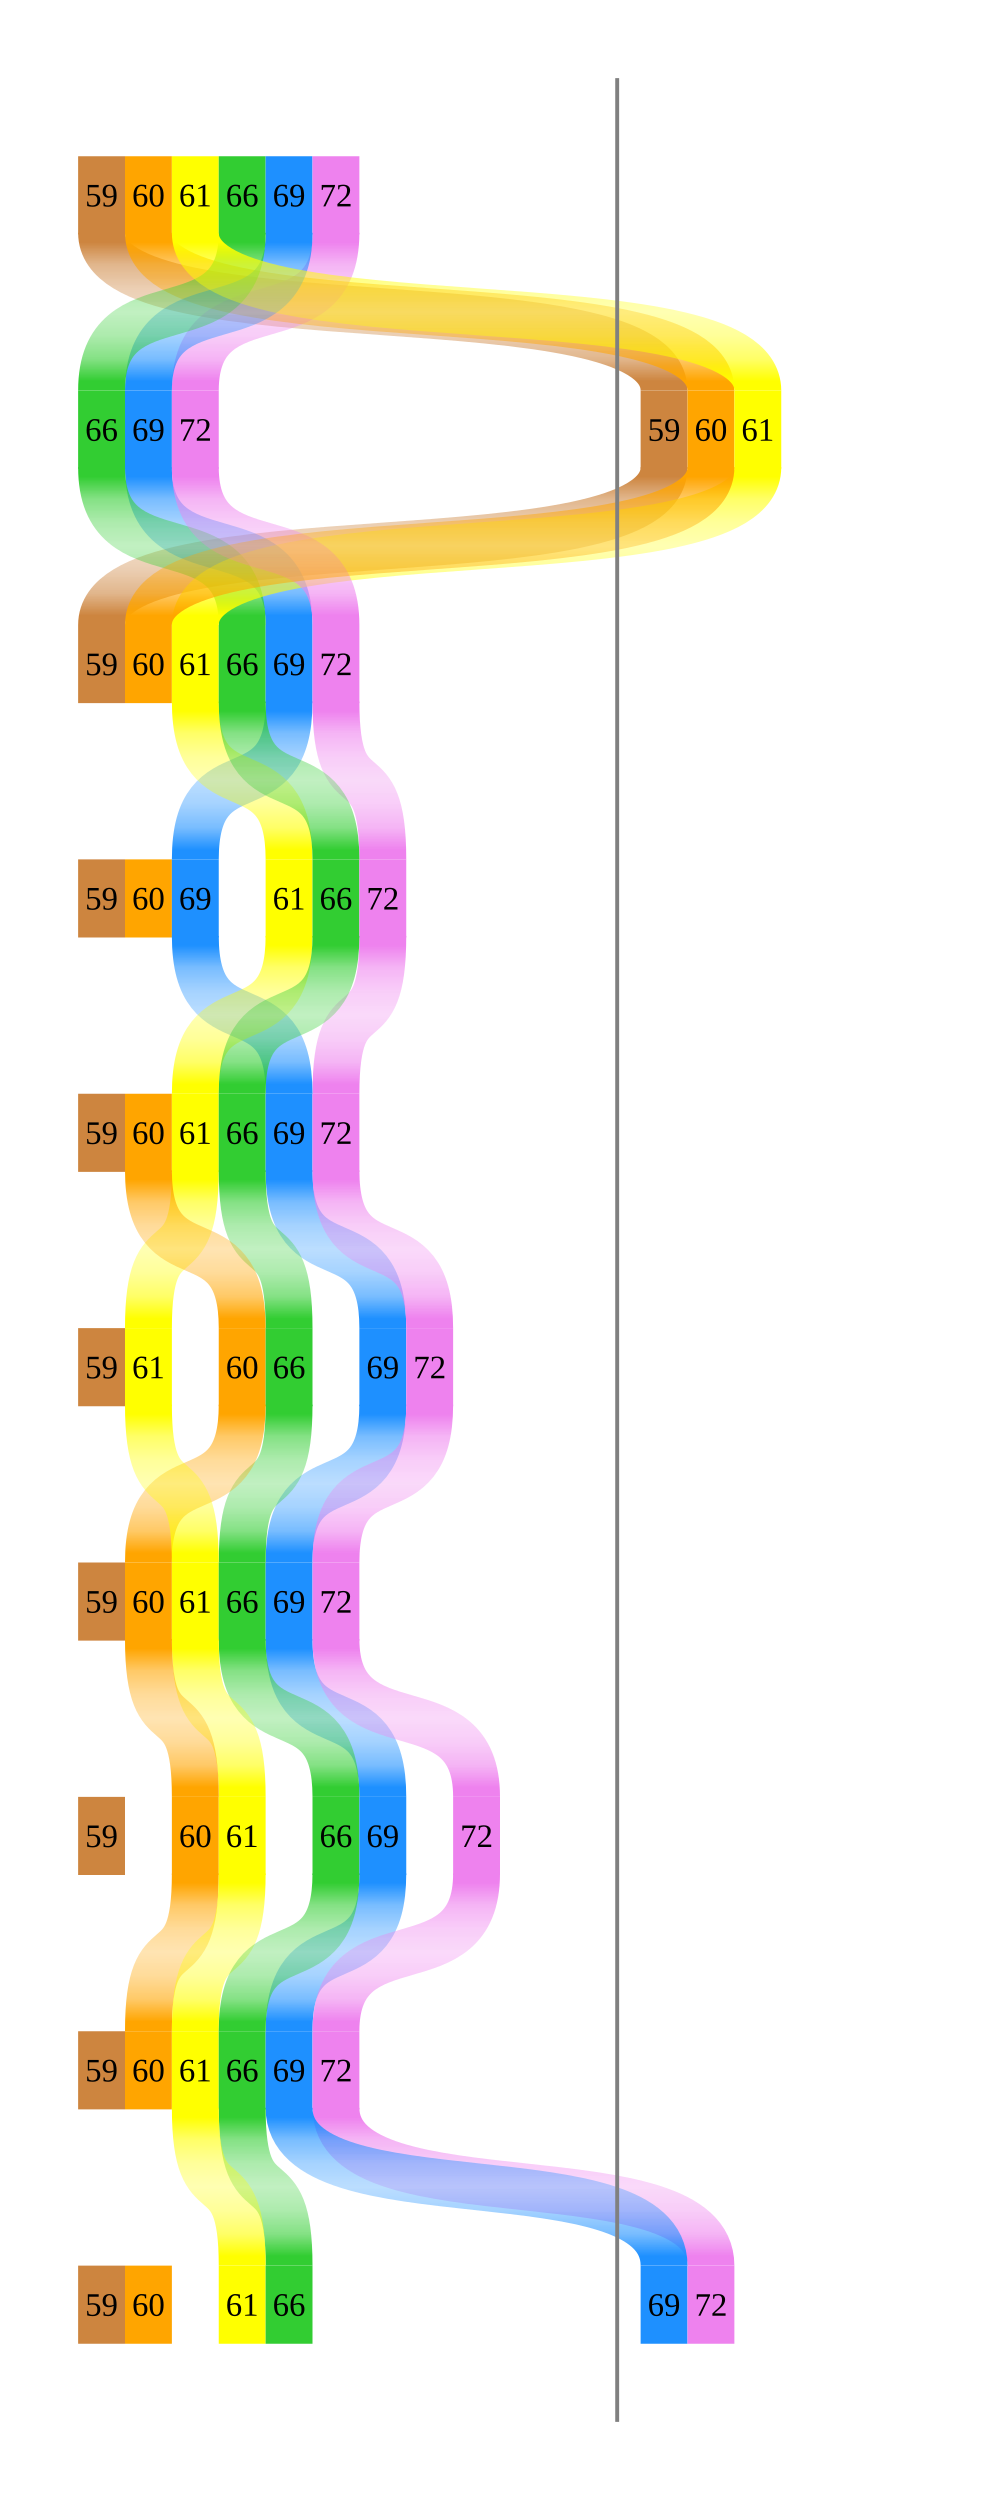
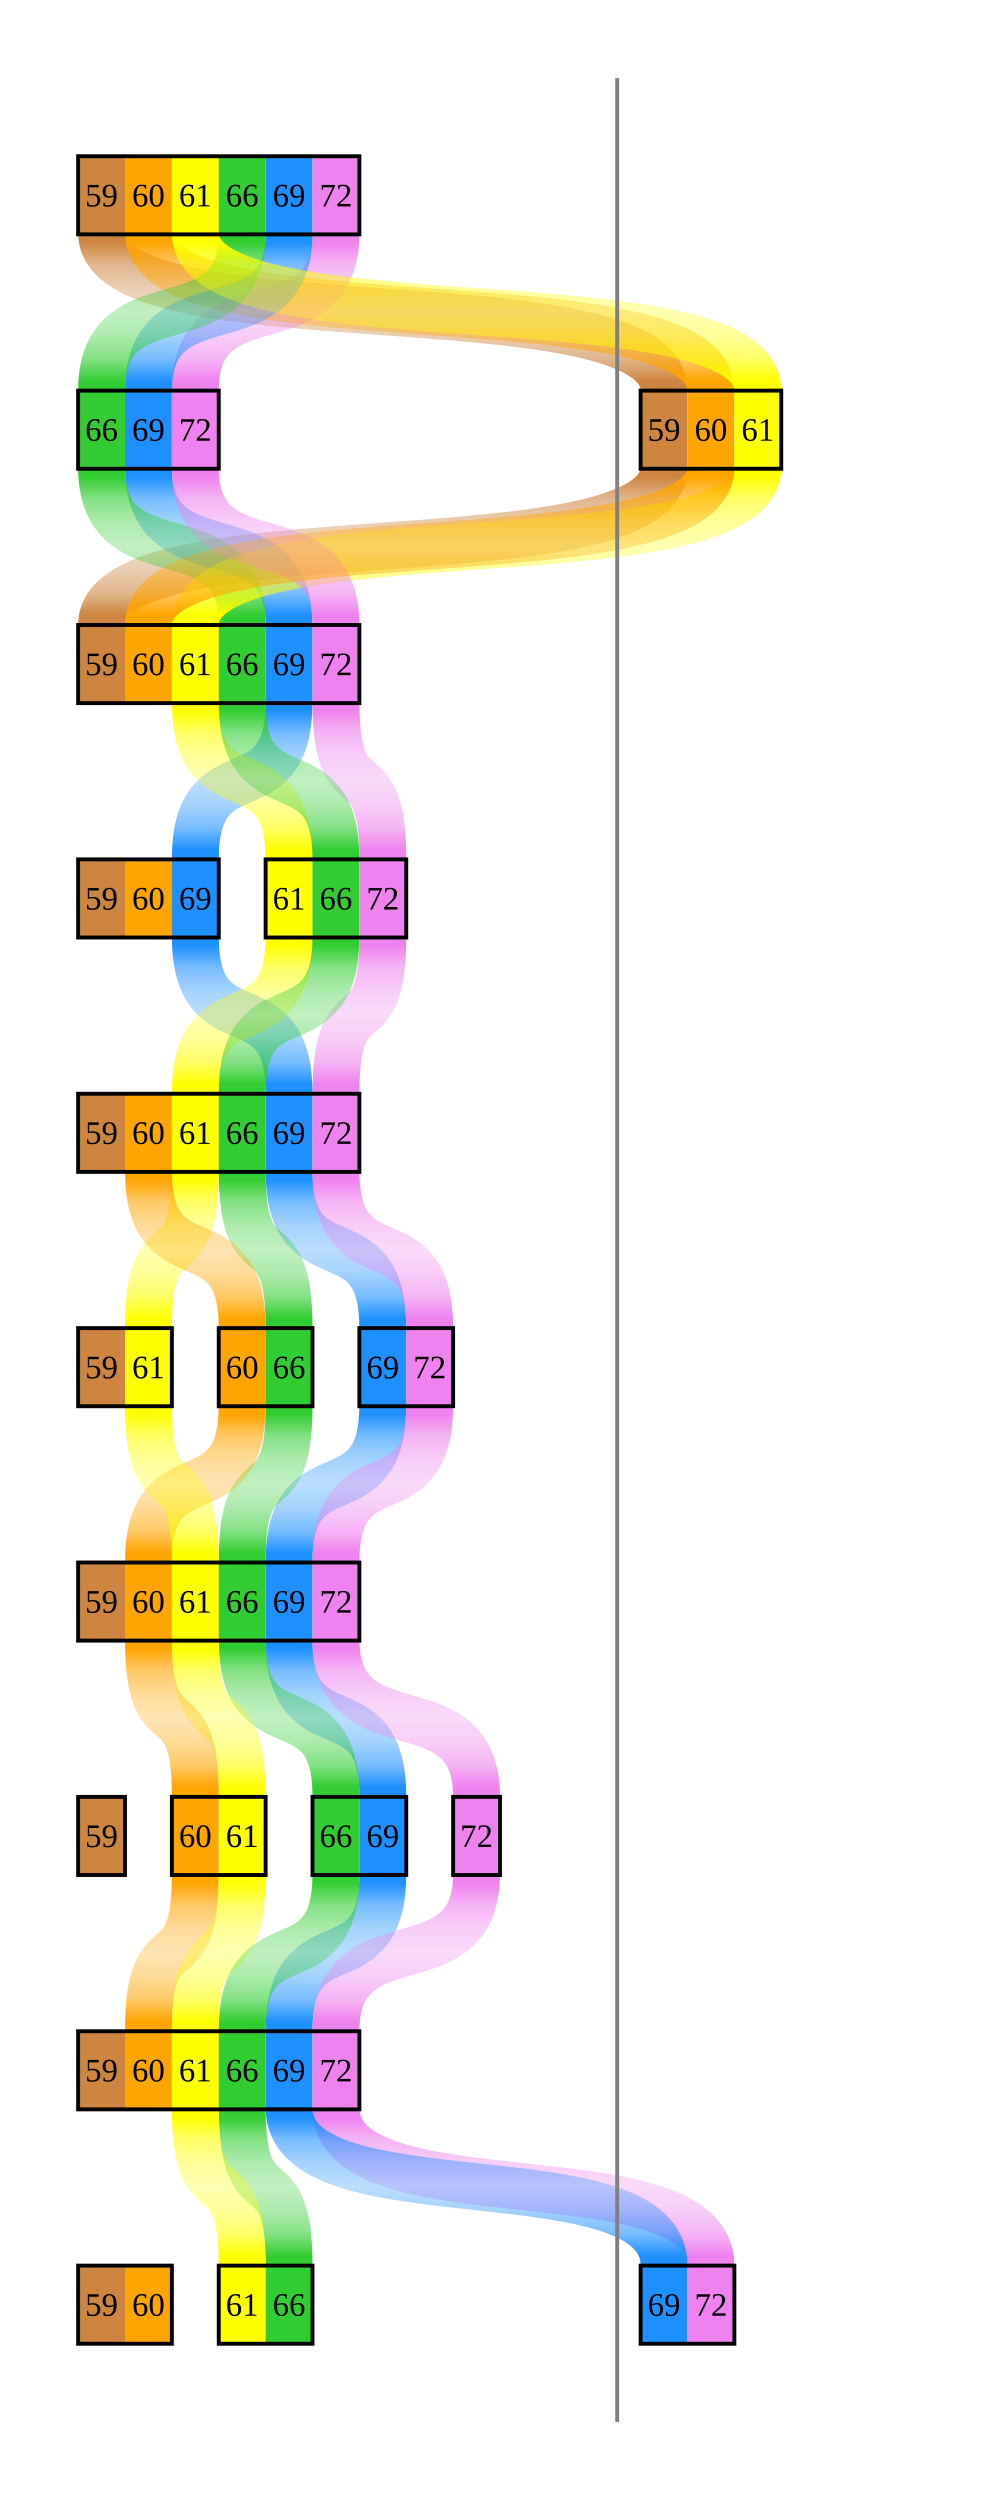
<svg xmlns="http://www.w3.org/2000/svg" viewBox="0 -10 126.0 320.0">
  <g transform="translate(10, 10)">
    <defs>
      <linearGradient id="dodgerblueGradient" x1="0%" x2="0%" y1="0%" y2="100%">
        <stop offset="0%" stop-color="dodgerblue" stop-opacity="1" />
        <stop offset="6%" stop-color="dodgerblue" stop-opacity="1" />
        <stop offset="20%" stop-color="dodgerblue" stop-opacity=".6" />
        <stop offset="35%" stop-color="dodgerblue" stop-opacity=".4" />
        <stop offset="50%" stop-color="dodgerblue" stop-opacity=".3" />
        <stop offset="65%" stop-color="dodgerblue" stop-opacity=".4" />
        <stop offset="80%" stop-color="dodgerblue" stop-opacity=".6" />
        <stop offset="94%" stop-color="dodgerblue" stop-opacity="1" />
        <stop offset="100%" stop-color="dodgerblue" stop-opacity="1" />
      </linearGradient>
      <linearGradient id="yellowGradient" x1="0%" x2="0%" y1="0%" y2="100%">
        <stop offset="0%" stop-color="yellow" stop-opacity="1" />
        <stop offset="6%" stop-color="yellow" stop-opacity="1" />
        <stop offset="20%" stop-color="yellow" stop-opacity=".6" />
        <stop offset="35%" stop-color="yellow" stop-opacity=".4" />
        <stop offset="50%" stop-color="yellow" stop-opacity=".3" />
        <stop offset="65%" stop-color="yellow" stop-opacity=".4" />
        <stop offset="80%" stop-color="yellow" stop-opacity=".6" />
        <stop offset="94%" stop-color="yellow" stop-opacity="1" />
        <stop offset="100%" stop-color="yellow" stop-opacity="1" />
      </linearGradient>
      <linearGradient id="violetGradient" x1="0%" x2="0%" y1="0%" y2="100%">
        <stop offset="0%" stop-color="violet" stop-opacity="1" />
        <stop offset="6%" stop-color="violet" stop-opacity="1" />
        <stop offset="20%" stop-color="violet" stop-opacity=".6" />
        <stop offset="35%" stop-color="violet" stop-opacity=".4" />
        <stop offset="50%" stop-color="violet" stop-opacity=".3" />
        <stop offset="65%" stop-color="violet" stop-opacity=".4" />
        <stop offset="80%" stop-color="violet" stop-opacity=".6" />
        <stop offset="94%" stop-color="violet" stop-opacity="1" />
        <stop offset="100%" stop-color="violet" stop-opacity="1" />
      </linearGradient>
      <linearGradient id="orangeGradient" x1="0%" x2="0%" y1="0%" y2="100%">
        <stop offset="0%" stop-color="orange" stop-opacity="1" />
        <stop offset="6%" stop-color="orange" stop-opacity="1" />
        <stop offset="20%" stop-color="orange" stop-opacity=".6" />
        <stop offset="35%" stop-color="orange" stop-opacity=".4" />
        <stop offset="50%" stop-color="orange" stop-opacity=".3" />
        <stop offset="65%" stop-color="orange" stop-opacity=".4" />
        <stop offset="80%" stop-color="orange" stop-opacity=".6" />
        <stop offset="94%" stop-color="orange" stop-opacity="1" />
        <stop offset="100%" stop-color="orange" stop-opacity="1" />
      </linearGradient>
      <linearGradient id="limegreenGradient" x1="0%" x2="0%" y1="0%" y2="100%">
        <stop offset="0%" stop-color="limegreen" stop-opacity="1" />
        <stop offset="6%" stop-color="limegreen" stop-opacity="1" />
        <stop offset="20%" stop-color="limegreen" stop-opacity=".6" />
        <stop offset="35%" stop-color="limegreen" stop-opacity=".4" />
        <stop offset="50%" stop-color="limegreen" stop-opacity=".3" />
        <stop offset="65%" stop-color="limegreen" stop-opacity=".4" />
        <stop offset="80%" stop-color="limegreen" stop-opacity=".6" />
        <stop offset="94%" stop-color="limegreen" stop-opacity="1" />
        <stop offset="100%" stop-color="limegreen" stop-opacity="1" />
      </linearGradient>
      <linearGradient id="peruGradient" x1="0%" x2="0%" y1="0%" y2="100%">
        <stop offset="0%" stop-color="peru" stop-opacity="1" />
        <stop offset="6%" stop-color="peru" stop-opacity="1" />
        <stop offset="20%" stop-color="peru" stop-opacity=".6" />
        <stop offset="35%" stop-color="peru" stop-opacity=".4" />
        <stop offset="50%" stop-color="peru" stop-opacity=".3" />
        <stop offset="65%" stop-color="peru" stop-opacity=".4" />
        <stop offset="80%" stop-color="peru" stop-opacity=".6" />
        <stop offset="94%" stop-color="peru" stop-opacity="1" />
        <stop offset="100%" stop-color="peru" stop-opacity="1" />
      </linearGradient>
      <clipPath id="clipPath1">
        <rect x="0" y="0" width="6.0" height="10.0" rx="2.75" />
      </clipPath>
      <clipPath id="clipPath2">
        <rect x="0" y="0" width="12.0" height="10.0" rx="2.75" />
      </clipPath>
      <clipPath id="clipPath3">
        <rect x="0" y="0" width="18.0" height="10.0" rx="2.75" />
      </clipPath>
      <clipPath id="clipPath4">
        <rect x="0" y="0" width="24.0" height="10.0" rx="2.75" />
      </clipPath>
      <clipPath id="clipPath5">
        <rect x="0" y="0" width="30.0" height="10.0" rx="2.75" />
      </clipPath>
      <clipPath id="clipPath6">
        <rect x="0" y="0" width="36.0" height="10.0" rx="2.75" />
      </clipPath>
    </defs>
    <g transform="translate(0, 0.0)">
      <g transform="translate(0.0)">
        <rect x="0.0" y="0" width="6.0" height="10.0" fill="peru" />
        <text x="3.0" y="5.0" text-anchor="middle" dominant-baseline="central" font-size="4.2">59</text>
        <rect x="6.0" y="0" width="6.0" height="10.0" fill="orange" />
        <text x="9.0" y="5.0" text-anchor="middle" dominant-baseline="central" font-size="4.2">60</text>
        <rect x="12.0" y="0" width="6.0" height="10.0" fill="yellow" />
        <text x="15.0" y="5.0" text-anchor="middle" dominant-baseline="central" font-size="4.2">61</text>
        <rect x="18.0" y="0" width="6.0" height="10.0" fill="limegreen" />
        <text x="21.0" y="5.0" text-anchor="middle" dominant-baseline="central" font-size="4.2">66</text>
        <rect x="24.0" y="0" width="6.0" height="10.0" fill="dodgerblue" />
        <text x="27.0" y="5.0" text-anchor="middle" dominant-baseline="central" font-size="4.2">69</text>
        <rect x="30.0" y="0" width="6.0" height="10.0" fill="violet" />
        <text x="33.0" y="5.0" text-anchor="middle" dominant-baseline="central" font-size="4.2">72</text>
      </g>
    </g>
    <g transform="translate(0, 30.0)">
      <g transform="translate(0.0)">
        <rect x="0.0" y="0" width="6.0" height="10.0" fill="limegreen" />
        <text x="3.0" y="5.0" text-anchor="middle" dominant-baseline="central" font-size="4.2">66</text>
        <rect x="6.0" y="0" width="6.0" height="10.0" fill="dodgerblue" />
        <text x="9.0" y="5.0" text-anchor="middle" dominant-baseline="central" font-size="4.2">69</text>
        <rect x="12.0" y="0" width="6.0" height="10.0" fill="violet" />
        <text x="15.0" y="5.0" text-anchor="middle" dominant-baseline="central" font-size="4.2">72</text>
      </g>
      <g transform="translate(72.0)">
        <rect x="0.0" y="0" width="6.0" height="10.0" fill="peru" />
        <text x="3.0" y="5.0" text-anchor="middle" dominant-baseline="central" font-size="4.2">59</text>
        <rect x="6.0" y="0" width="6.0" height="10.0" fill="orange" />
        <text x="9.0" y="5.0" text-anchor="middle" dominant-baseline="central" font-size="4.2">60</text>
        <rect x="12.0" y="0" width="6.0" height="10.0" fill="yellow" />
        <text x="15.0" y="5.0" text-anchor="middle" dominant-baseline="central" font-size="4.2">61</text>
      </g>
    </g>
    <g transform="translate(0, 60.0)">
      <g transform="translate(0.0)">
        <rect x="0.0" y="0" width="6.0" height="10.0" fill="peru" />
        <text x="3.0" y="5.0" text-anchor="middle" dominant-baseline="central" font-size="4.2">59</text>
        <rect x="6.0" y="0" width="6.0" height="10.0" fill="orange" />
        <text x="9.0" y="5.0" text-anchor="middle" dominant-baseline="central" font-size="4.2">60</text>
        <rect x="12.0" y="0" width="6.0" height="10.0" fill="yellow" />
        <text x="15.0" y="5.0" text-anchor="middle" dominant-baseline="central" font-size="4.2">61</text>
        <rect x="18.0" y="0" width="6.0" height="10.0" fill="limegreen" />
        <text x="21.0" y="5.0" text-anchor="middle" dominant-baseline="central" font-size="4.2">66</text>
        <rect x="24.0" y="0" width="6.0" height="10.0" fill="dodgerblue" />
        <text x="27.0" y="5.0" text-anchor="middle" dominant-baseline="central" font-size="4.2">69</text>
        <rect x="30.0" y="0" width="6.0" height="10.0" fill="violet" />
        <text x="33.0" y="5.0" text-anchor="middle" dominant-baseline="central" font-size="4.2">72</text>
      </g>
    </g>
    <g transform="translate(0, 90.0)">
      <g transform="translate(0.0)">
        <rect x="0.0" y="0" width="6.0" height="10.0" fill="peru" />
        <text x="3.0" y="5.0" text-anchor="middle" dominant-baseline="central" font-size="4.2">59</text>
        <rect x="6.0" y="0" width="6.0" height="10.0" fill="orange" />
        <text x="9.0" y="5.0" text-anchor="middle" dominant-baseline="central" font-size="4.2">60</text>
        <rect x="12.0" y="0" width="6.0" height="10.0" fill="dodgerblue" />
        <text x="15.0" y="5.0" text-anchor="middle" dominant-baseline="central" font-size="4.2">69</text>
      </g>
      <g transform="translate(24.0)">
        <rect x="0.0" y="0" width="6.0" height="10.0" fill="yellow" />
        <text x="3.0" y="5.0" text-anchor="middle" dominant-baseline="central" font-size="4.2">61</text>
        <rect x="6.0" y="0" width="6.0" height="10.0" fill="limegreen" />
        <text x="9.0" y="5.0" text-anchor="middle" dominant-baseline="central" font-size="4.2">66</text>
        <rect x="12.0" y="0" width="6.0" height="10.0" fill="violet" />
        <text x="15.0" y="5.0" text-anchor="middle" dominant-baseline="central" font-size="4.2">72</text>
      </g>
    </g>
    <g transform="translate(0, 120.0)">
      <g transform="translate(0.0)">
        <rect x="0.0" y="0" width="6.0" height="10.0" fill="peru" />
        <text x="3.0" y="5.0" text-anchor="middle" dominant-baseline="central" font-size="4.2">59</text>
        <rect x="6.0" y="0" width="6.0" height="10.0" fill="orange" />
        <text x="9.0" y="5.0" text-anchor="middle" dominant-baseline="central" font-size="4.2">60</text>
        <rect x="12.0" y="0" width="6.0" height="10.0" fill="yellow" />
        <text x="15.0" y="5.0" text-anchor="middle" dominant-baseline="central" font-size="4.2">61</text>
        <rect x="18.0" y="0" width="6.0" height="10.0" fill="limegreen" />
        <text x="21.0" y="5.0" text-anchor="middle" dominant-baseline="central" font-size="4.2">66</text>
        <rect x="24.0" y="0" width="6.0" height="10.0" fill="dodgerblue" />
        <text x="27.0" y="5.0" text-anchor="middle" dominant-baseline="central" font-size="4.2">69</text>
        <rect x="30.0" y="0" width="6.0" height="10.0" fill="violet" />
        <text x="33.0" y="5.0" text-anchor="middle" dominant-baseline="central" font-size="4.2">72</text>
      </g>
    </g>
    <g transform="translate(0, 150.0)">
      <g transform="translate(0.0)">
        <rect x="0.0" y="0" width="6.0" height="10.0" fill="peru" />
        <text x="3.0" y="5.0" text-anchor="middle" dominant-baseline="central" font-size="4.2">59</text>
        <rect x="6.0" y="0" width="6.0" height="10.0" fill="yellow" />
        <text x="9.0" y="5.0" text-anchor="middle" dominant-baseline="central" font-size="4.2">61</text>
      </g>
      <g transform="translate(18.0)">
        <rect x="0.0" y="0" width="6.0" height="10.0" fill="orange" />
        <text x="3.0" y="5.0" text-anchor="middle" dominant-baseline="central" font-size="4.2">60</text>
        <rect x="6.0" y="0" width="6.0" height="10.0" fill="limegreen" />
        <text x="9.0" y="5.0" text-anchor="middle" dominant-baseline="central" font-size="4.2">66</text>
      </g>
      <g transform="translate(36.0)">
        <rect x="0.0" y="0" width="6.0" height="10.0" fill="dodgerblue" />
        <text x="3.0" y="5.0" text-anchor="middle" dominant-baseline="central" font-size="4.2">69</text>
        <rect x="6.0" y="0" width="6.0" height="10.0" fill="violet" />
        <text x="9.0" y="5.0" text-anchor="middle" dominant-baseline="central" font-size="4.2">72</text>
      </g>
    </g>
    <g transform="translate(0, 180.0)">
      <g transform="translate(0.0)">
        <rect x="0.0" y="0" width="6.0" height="10.0" fill="peru" />
        <text x="3.0" y="5.0" text-anchor="middle" dominant-baseline="central" font-size="4.2">59</text>
        <rect x="6.0" y="0" width="6.0" height="10.0" fill="orange" />
        <text x="9.0" y="5.0" text-anchor="middle" dominant-baseline="central" font-size="4.2">60</text>
        <rect x="12.0" y="0" width="6.0" height="10.0" fill="yellow" />
        <text x="15.0" y="5.0" text-anchor="middle" dominant-baseline="central" font-size="4.2">61</text>
        <rect x="18.0" y="0" width="6.0" height="10.0" fill="limegreen" />
        <text x="21.0" y="5.0" text-anchor="middle" dominant-baseline="central" font-size="4.2">66</text>
        <rect x="24.0" y="0" width="6.0" height="10.0" fill="dodgerblue" />
        <text x="27.0" y="5.0" text-anchor="middle" dominant-baseline="central" font-size="4.2">69</text>
        <rect x="30.0" y="0" width="6.0" height="10.0" fill="violet" />
        <text x="33.0" y="5.0" text-anchor="middle" dominant-baseline="central" font-size="4.2">72</text>
      </g>
    </g>
    <g transform="translate(0, 210.0)">
      <g transform="translate(0.0)">
        <rect x="0.0" y="0" width="6.0" height="10.0" fill="peru" />
        <text x="3.0" y="5.0" text-anchor="middle" dominant-baseline="central" font-size="4.2">59</text>
      </g>
      <g transform="translate(12.0)">
        <rect x="0.0" y="0" width="6.0" height="10.0" fill="orange" />
        <text x="3.0" y="5.0" text-anchor="middle" dominant-baseline="central" font-size="4.2">60</text>
        <rect x="6.0" y="0" width="6.0" height="10.0" fill="yellow" />
        <text x="9.0" y="5.0" text-anchor="middle" dominant-baseline="central" font-size="4.2">61</text>
      </g>
      <g transform="translate(30.0)">
        <rect x="0.0" y="0" width="6.0" height="10.0" fill="limegreen" />
        <text x="3.0" y="5.0" text-anchor="middle" dominant-baseline="central" font-size="4.2">66</text>
        <rect x="6.0" y="0" width="6.0" height="10.0" fill="dodgerblue" />
        <text x="9.0" y="5.0" text-anchor="middle" dominant-baseline="central" font-size="4.2">69</text>
      </g>
      <g transform="translate(48.0)">
        <rect x="0.0" y="0" width="6.0" height="10.0" fill="violet" />
        <text x="3.0" y="5.0" text-anchor="middle" dominant-baseline="central" font-size="4.2">72</text>
      </g>
    </g>
    <g transform="translate(0, 240.0)">
      <g transform="translate(0.0)">
        <rect x="0.0" y="0" width="6.0" height="10.0" fill="peru" />
        <text x="3.0" y="5.0" text-anchor="middle" dominant-baseline="central" font-size="4.2">59</text>
        <rect x="6.0" y="0" width="6.0" height="10.0" fill="orange" />
        <text x="9.0" y="5.0" text-anchor="middle" dominant-baseline="central" font-size="4.2">60</text>
        <rect x="12.0" y="0" width="6.0" height="10.0" fill="yellow" />
        <text x="15.0" y="5.0" text-anchor="middle" dominant-baseline="central" font-size="4.2">61</text>
        <rect x="18.0" y="0" width="6.0" height="10.0" fill="limegreen" />
        <text x="21.0" y="5.0" text-anchor="middle" dominant-baseline="central" font-size="4.2">66</text>
        <rect x="24.0" y="0" width="6.0" height="10.0" fill="dodgerblue" />
        <text x="27.0" y="5.0" text-anchor="middle" dominant-baseline="central" font-size="4.2">69</text>
        <rect x="30.0" y="0" width="6.0" height="10.0" fill="violet" />
        <text x="33.0" y="5.0" text-anchor="middle" dominant-baseline="central" font-size="4.2">72</text>
      </g>
    </g>
    <g transform="translate(0, 270.0)">
      <g transform="translate(0.0)">
        <rect x="0.0" y="0" width="6.0" height="10.0" fill="peru" />
        <text x="3.0" y="5.0" text-anchor="middle" dominant-baseline="central" font-size="4.2">59</text>
        <rect x="6.0" y="0" width="6.0" height="10.0" fill="orange" />
        <text x="9.0" y="5.0" text-anchor="middle" dominant-baseline="central" font-size="4.2">60</text>
      </g>
      <g transform="translate(18.0)">
        <rect x="0.0" y="0" width="6.0" height="10.0" fill="yellow" />
        <text x="3.0" y="5.0" text-anchor="middle" dominant-baseline="central" font-size="4.2">61</text>
        <rect x="6.0" y="0" width="6.0" height="10.0" fill="limegreen" />
        <text x="9.0" y="5.0" text-anchor="middle" dominant-baseline="central" font-size="4.2">66</text>
      </g>
      <g transform="translate(72.0)">
        <rect x="0.0" y="0" width="6.0" height="10.0" fill="dodgerblue" />
        <text x="3.0" y="5.0" text-anchor="middle" dominant-baseline="central" font-size="4.2">69</text>
        <rect x="6.0" y="0" width="6.0" height="10.0" fill="violet" />
        <text x="9.0" y="5.0" text-anchor="middle" dominant-baseline="central" font-size="4.2">72</text>
      </g>
    </g>
    <path d="M 3.0,9.8 C 3.0,24.8 75,15 75,30" stroke="url(#peruGradient)" stroke-width="6.0" fill="none" />
    <path d="M 33.0,9.8 C 33.0,24.8 15,15 15,30" stroke="url(#violetGradient)" stroke-width="6.0" fill="none" />
    <path d="M 9.0,9.8 C 9.0,24.8 81,15 81,30" stroke="url(#orangeGradient)" stroke-width="6.0" fill="none" />
    <path d="M 27.0,9.8 C 27.0,24.8 9,15 9,30" stroke="url(#dodgerblueGradient)" stroke-width="6.0" fill="none" />
    <path d="M 21.0,9.8 C 21.0,24.8 3,15 3,30" stroke="url(#limegreenGradient)" stroke-width="6.0" fill="none" />
    <path d="M 15.0,9.8 C 15.0,24.8 87,15 87,30" stroke="url(#yellowGradient)" stroke-width="6.0" fill="none" />
    <path d="M 75.0,39.8 C 75.0,54.8 3,45.0 3,60.0" stroke="url(#peruGradient)" stroke-width="6.0" fill="none" />
    <path d="M 9.0,39.8 C 9.0,54.8 27,45.0 27,60.0" stroke="url(#dodgerblueGradient)" stroke-width="6.0" fill="none" />
    <path d="M 3.0,39.8 C 3.0,54.8 21,45.0 21,60.0" stroke="url(#limegreenGradient)" stroke-width="6.0" fill="none" />
    <path d="M 87.0,39.8 C 87.0,54.8 15,45.0 15,60.0" stroke="url(#yellowGradient)" stroke-width="6.0" fill="none" />
    <path d="M 15.0,39.8 C 15.0,54.8 33,45.0 33,60.0" stroke="url(#violetGradient)" stroke-width="6.0" fill="none" />
    <path d="M 81.0,39.8 C 81.0,54.8 9,45.0 9,60.0" stroke="url(#orangeGradient)" stroke-width="6.0" fill="none" />
    <path d="M 27.0,69.8 C 27.0,84.8 15,75.0 15,90.0" stroke="url(#dodgerblueGradient)" stroke-width="6.0" fill="none" />
    <path d="M 15.0,69.8 C 15.0,84.8 27,75.0 27,90.0" stroke="url(#yellowGradient)" stroke-width="6.0" fill="none" />
    <path d="M 3.0,69.8 C 3.0,84.8 3,75.0 3,90.0" stroke="url(#peruGradient)" stroke-width="6.0" fill="none" />
    <path d="M 33.0,69.8 C 33.0,84.8 39,75.0 39,90.0" stroke="url(#violetGradient)" stroke-width="6.0" fill="none" />
    <path d="M 9.0,69.8 C 9.0,84.8 9,75.0 9,90.0" stroke="url(#orangeGradient)" stroke-width="6.0" fill="none" />
    <path d="M 21.0,69.8 C 21.0,84.8 33,75.0 33,90.0" stroke="url(#limegreenGradient)" stroke-width="6.0" fill="none" />
    <path d="M 39.0,99.8 C 39.0,114.8 33,105 33,120" stroke="url(#violetGradient)" stroke-width="6.0" fill="none" />
    <path d="M 3.0,99.8 C 3.0,114.8 3,105 3,120" stroke="url(#peruGradient)" stroke-width="6.0" fill="none" />
    <path d="M 9.0,99.8 C 9.0,114.8 9,105 9,120" stroke="url(#orangeGradient)" stroke-width="6.0" fill="none" />
    <path d="M 15.0,99.8 C 15.0,114.8 27,105 27,120" stroke="url(#dodgerblueGradient)" stroke-width="6.0" fill="none" />
    <path d="M 27.0,99.8 C 27.0,114.8 15,105 15,120" stroke="url(#yellowGradient)" stroke-width="6.0" fill="none" />
    <path d="M 33.0,99.8 C 33.0,114.8 21,105 21,120" stroke="url(#limegreenGradient)" stroke-width="6.0" fill="none" />
    <path d="M 27.0,129.8 C 27.0,144.8 39,135.0 39,150.0" stroke="url(#dodgerblueGradient)" stroke-width="6.0" fill="none" />
    <path d="M 15.0,129.8 C 15.0,144.8 9,135.0 9,150.0" stroke="url(#yellowGradient)" stroke-width="6.0" fill="none" />
    <path d="M 3.0,129.8 C 3.0,144.8 3,135.0 3,150.0" stroke="url(#peruGradient)" stroke-width="6.0" fill="none" />
    <path d="M 21.0,129.8 C 21.0,144.8 27,135.0 27,150.0" stroke="url(#limegreenGradient)" stroke-width="6.0" fill="none" />
    <path d="M 33.0,129.8 C 33.0,144.8 45,135.0 45,150.0" stroke="url(#violetGradient)" stroke-width="6.0" fill="none" />
    <path d="M 9.0,129.8 C 9.0,144.8 21,135.0 21,150.0" stroke="url(#orangeGradient)" stroke-width="6.0" fill="none" />
    <path d="M 39.0,159.8 C 39.0,174.8 27,165.0 27,180.0" stroke="url(#dodgerblueGradient)" stroke-width="6.0" fill="none" />
    <path d="M 3.0,159.8 C 3.0,174.8 3,165.0 3,180.0" stroke="url(#peruGradient)" stroke-width="6.0" fill="none" />
    <path d="M 27.0,159.8 C 27.0,174.8 21,165.0 21,180.0" stroke="url(#limegreenGradient)" stroke-width="6.0" fill="none" />
    <path d="M 21.0,159.8 C 21.0,174.8 9,165.0 9,180.0" stroke="url(#orangeGradient)" stroke-width="6.0" fill="none" />
    <path d="M 9.0,159.8 C 9.0,174.8 15,165.0 15,180.0" stroke="url(#yellowGradient)" stroke-width="6.0" fill="none" />
    <path d="M 45.0,159.8 C 45.0,174.8 33,165.0 33,180.0" stroke="url(#violetGradient)" stroke-width="6.0" fill="none" />
    <path d="M 27.0,189.8 C 27.0,204.8 39,195.0 39,210.0" stroke="url(#dodgerblueGradient)" stroke-width="6.0" fill="none" />
    <path d="M 21.0,189.8 C 21.0,204.8 33,195.0 33,210.0" stroke="url(#limegreenGradient)" stroke-width="6.0" fill="none" />
    <path d="M 15.0,189.8 C 15.0,204.8 21,195.0 21,210.0" stroke="url(#yellowGradient)" stroke-width="6.0" fill="none" />
    <path d="M 9.0,189.8 C 9.0,204.8 15,195.0 15,210.0" stroke="url(#orangeGradient)" stroke-width="6.0" fill="none" />
    <path d="M 3.0,189.8 C 3.0,204.8 3,195.0 3,210.0" stroke="url(#peruGradient)" stroke-width="6.0" fill="none" />
    <path d="M 33.0,189.8 C 33.0,204.8 51,195.0 51,210.0" stroke="url(#violetGradient)" stroke-width="6.0" fill="none" />
    <path d="M 3.0,219.8 C 3.0,234.8 3,225.0 3,240.0" stroke="url(#peruGradient)" stroke-width="6.0" fill="none" />
    <path d="M 39.0,219.8 C 39.0,234.8 27,225.0 27,240.0" stroke="url(#dodgerblueGradient)" stroke-width="6.0" fill="none" />
    <path d="M 15.0,219.8 C 15.0,234.8 9,225.0 9,240.0" stroke="url(#orangeGradient)" stroke-width="6.0" fill="none" />
    <path d="M 21.0,219.8 C 21.0,234.8 15,225.0 15,240.0" stroke="url(#yellowGradient)" stroke-width="6.0" fill="none" />
    <path d="M 33.0,219.8 C 33.0,234.8 21,225.0 21,240.0" stroke="url(#limegreenGradient)" stroke-width="6.0" fill="none" />
    <path d="M 51.0,219.8 C 51.0,234.8 33,225.0 33,240.0" stroke="url(#violetGradient)" stroke-width="6.0" fill="none" />
    <path d="M 33.0,249.8 C 33.0,264.8 81,255.0 81,270.0" stroke="url(#violetGradient)" stroke-width="6.0" fill="none" />
    <path d="M 27.0,249.8 C 27.0,264.8 75,255.0 75,270.0" stroke="url(#dodgerblueGradient)" stroke-width="6.0" fill="none" />
    <path d="M 9.0,249.8 C 9.0,264.8 9,255.0 9,270.0" stroke="url(#orangeGradient)" stroke-width="6.0" fill="none" />
    <path d="M 3.0,249.8 C 3.0,264.8 3,255.0 3,270.0" stroke="url(#peruGradient)" stroke-width="6.0" fill="none" />
    <path d="M 21.0,249.8 C 21.0,264.8 27,255.0 27,270.0" stroke="url(#limegreenGradient)" stroke-width="6.0" fill="none" />
    <path d="M 15.0,249.8 C 15.0,264.8 21,255.0 21,270.0" stroke="url(#yellowGradient)" stroke-width="6.0" fill="none" />
+     <rect x="0.0" y="0.0" width="36.0" height="10.0" fill="none" stroke="black" stroke-width=".5" />
+     <rect x="0.0" y="30.0" width="18.0" height="10.0" fill="none" stroke="black" stroke-width=".5" />
+     <rect x="72.0" y="30.0" width="18.0" height="10.0" stroke="black" stroke-width=".5" fill="none" />
+     <rect x="0.0" y="60.0" width="36.0" height="10.0" fill="none" stroke="black" stroke-width=".5" />
+     <rect x="0.0" y="90.0" width="18.0" height="10.0" fill="none" stroke="black" stroke-width=".5" />
+     <rect x="24.0" y="90.0" width="18.0" height="10.0" fill="none" stroke="black" stroke-width=".5" />
+     <rect x="0.0" y="120.0" width="36.0" height="10.0" fill="none" stroke="black" stroke-width=".5" />
+     <rect x="0.0" y="150.0" width="12.0" height="10.0" fill="none" stroke="black" stroke-width=".5" />
+     <rect x="18.0" y="150.0" width="12.0" height="10.0" fill="none" stroke="black" stroke-width=".5" />
+     <rect x="36.0" y="150.0" width="12.0" height="10.0" fill="none" stroke="black" stroke-width=".5" />
+     <rect x="0.0" y="180.0" width="36.0" height="10.0" fill="none" stroke="black" stroke-width=".5" />
+     <rect x="0.0" y="210.0" width="6.0" height="10.0" fill="none" stroke="black" stroke-width=".5" />
+     <rect x="12.0" y="210.0" width="12.0" height="10.0" fill="none" stroke="black" stroke-width=".5" />
+     <rect x="30.0" y="210.0" width="12.0" height="10.0" fill="none" stroke="black" stroke-width=".5" />
+     <rect x="48.0" y="210.0" width="6.0" height="10.0" fill="none" stroke="black" stroke-width=".5" />
+     <rect x="0.0" y="240.0" width="36.0" height="10.0" fill="none" stroke="black" stroke-width=".5" />
+     <rect x="0.0" y="270.0" width="12.0" height="10.0" fill="none" stroke="black" stroke-width=".5" />
+     <rect x="18.0" y="270.0" width="12.0" height="10.0" fill="none" stroke="black" stroke-width=".5" />
+     <rect x="72.0" y="270.0" width="12.0" height="10.0" stroke="black" stroke-width=".5" fill="none" />
    <line x1="69.0" y1="-10.0" x2="69.0" y2="290.0" stroke="gray" stroke-width=".5" />
  </g>
</svg>
